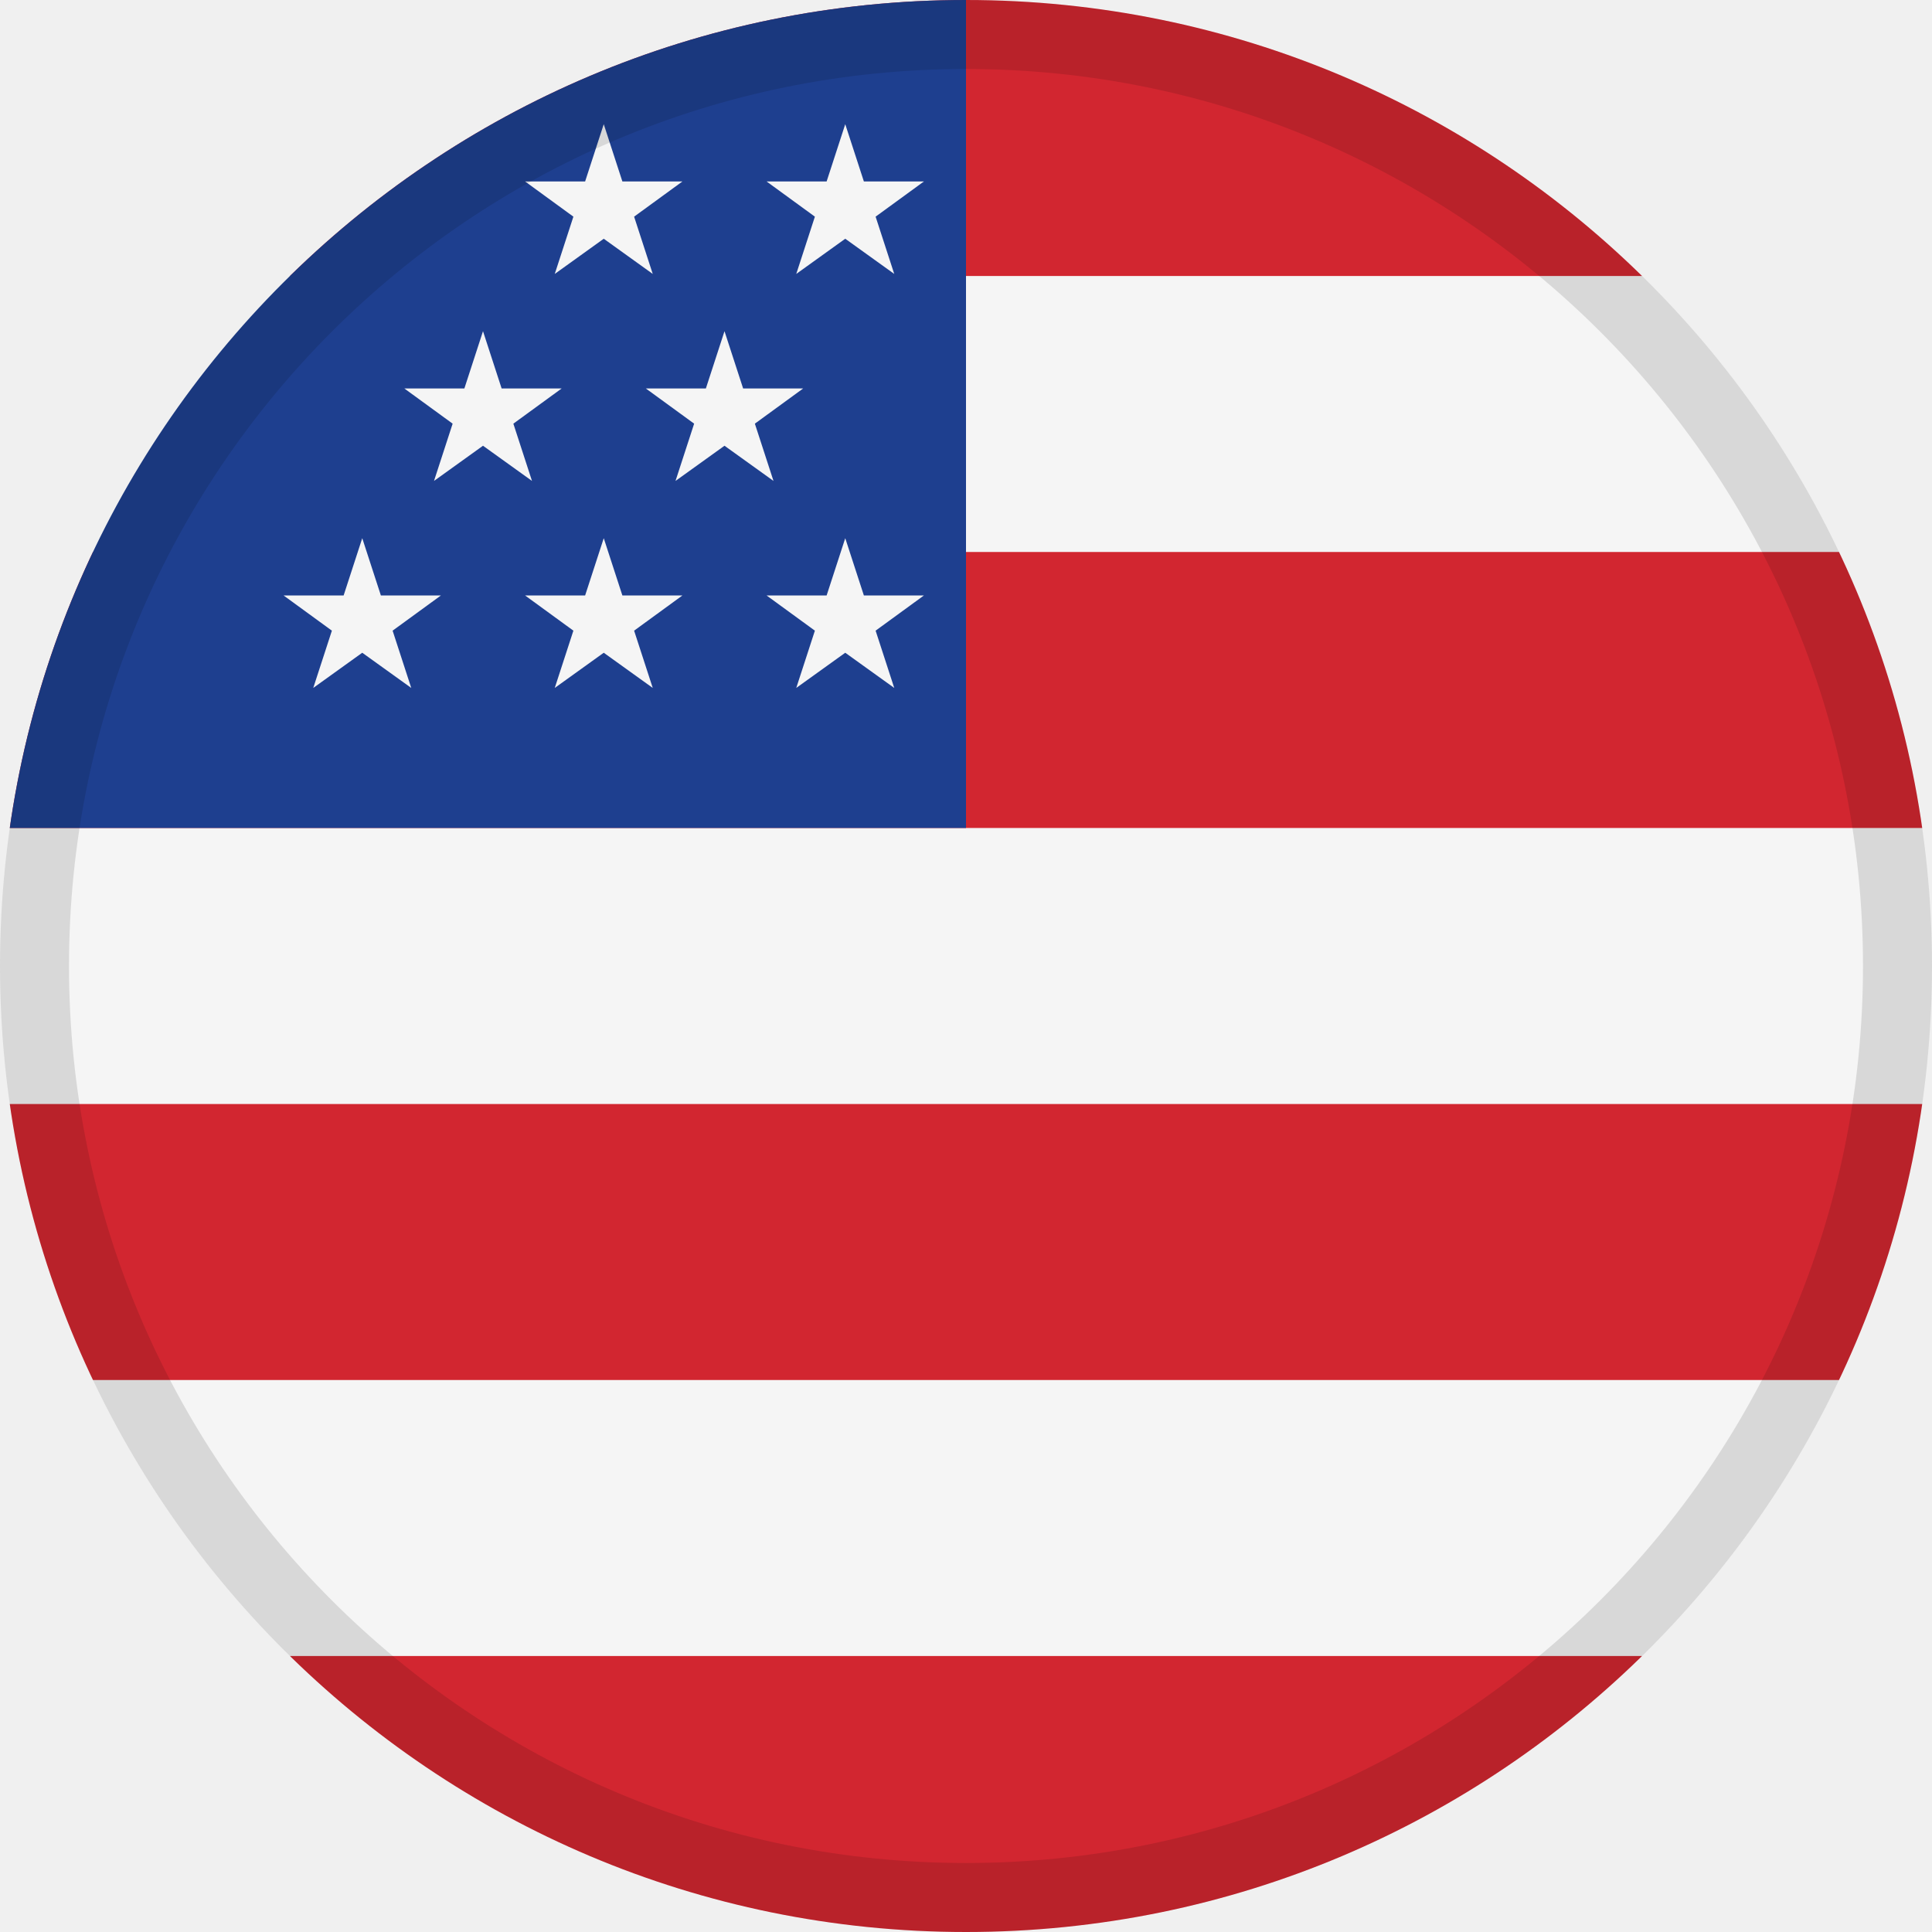
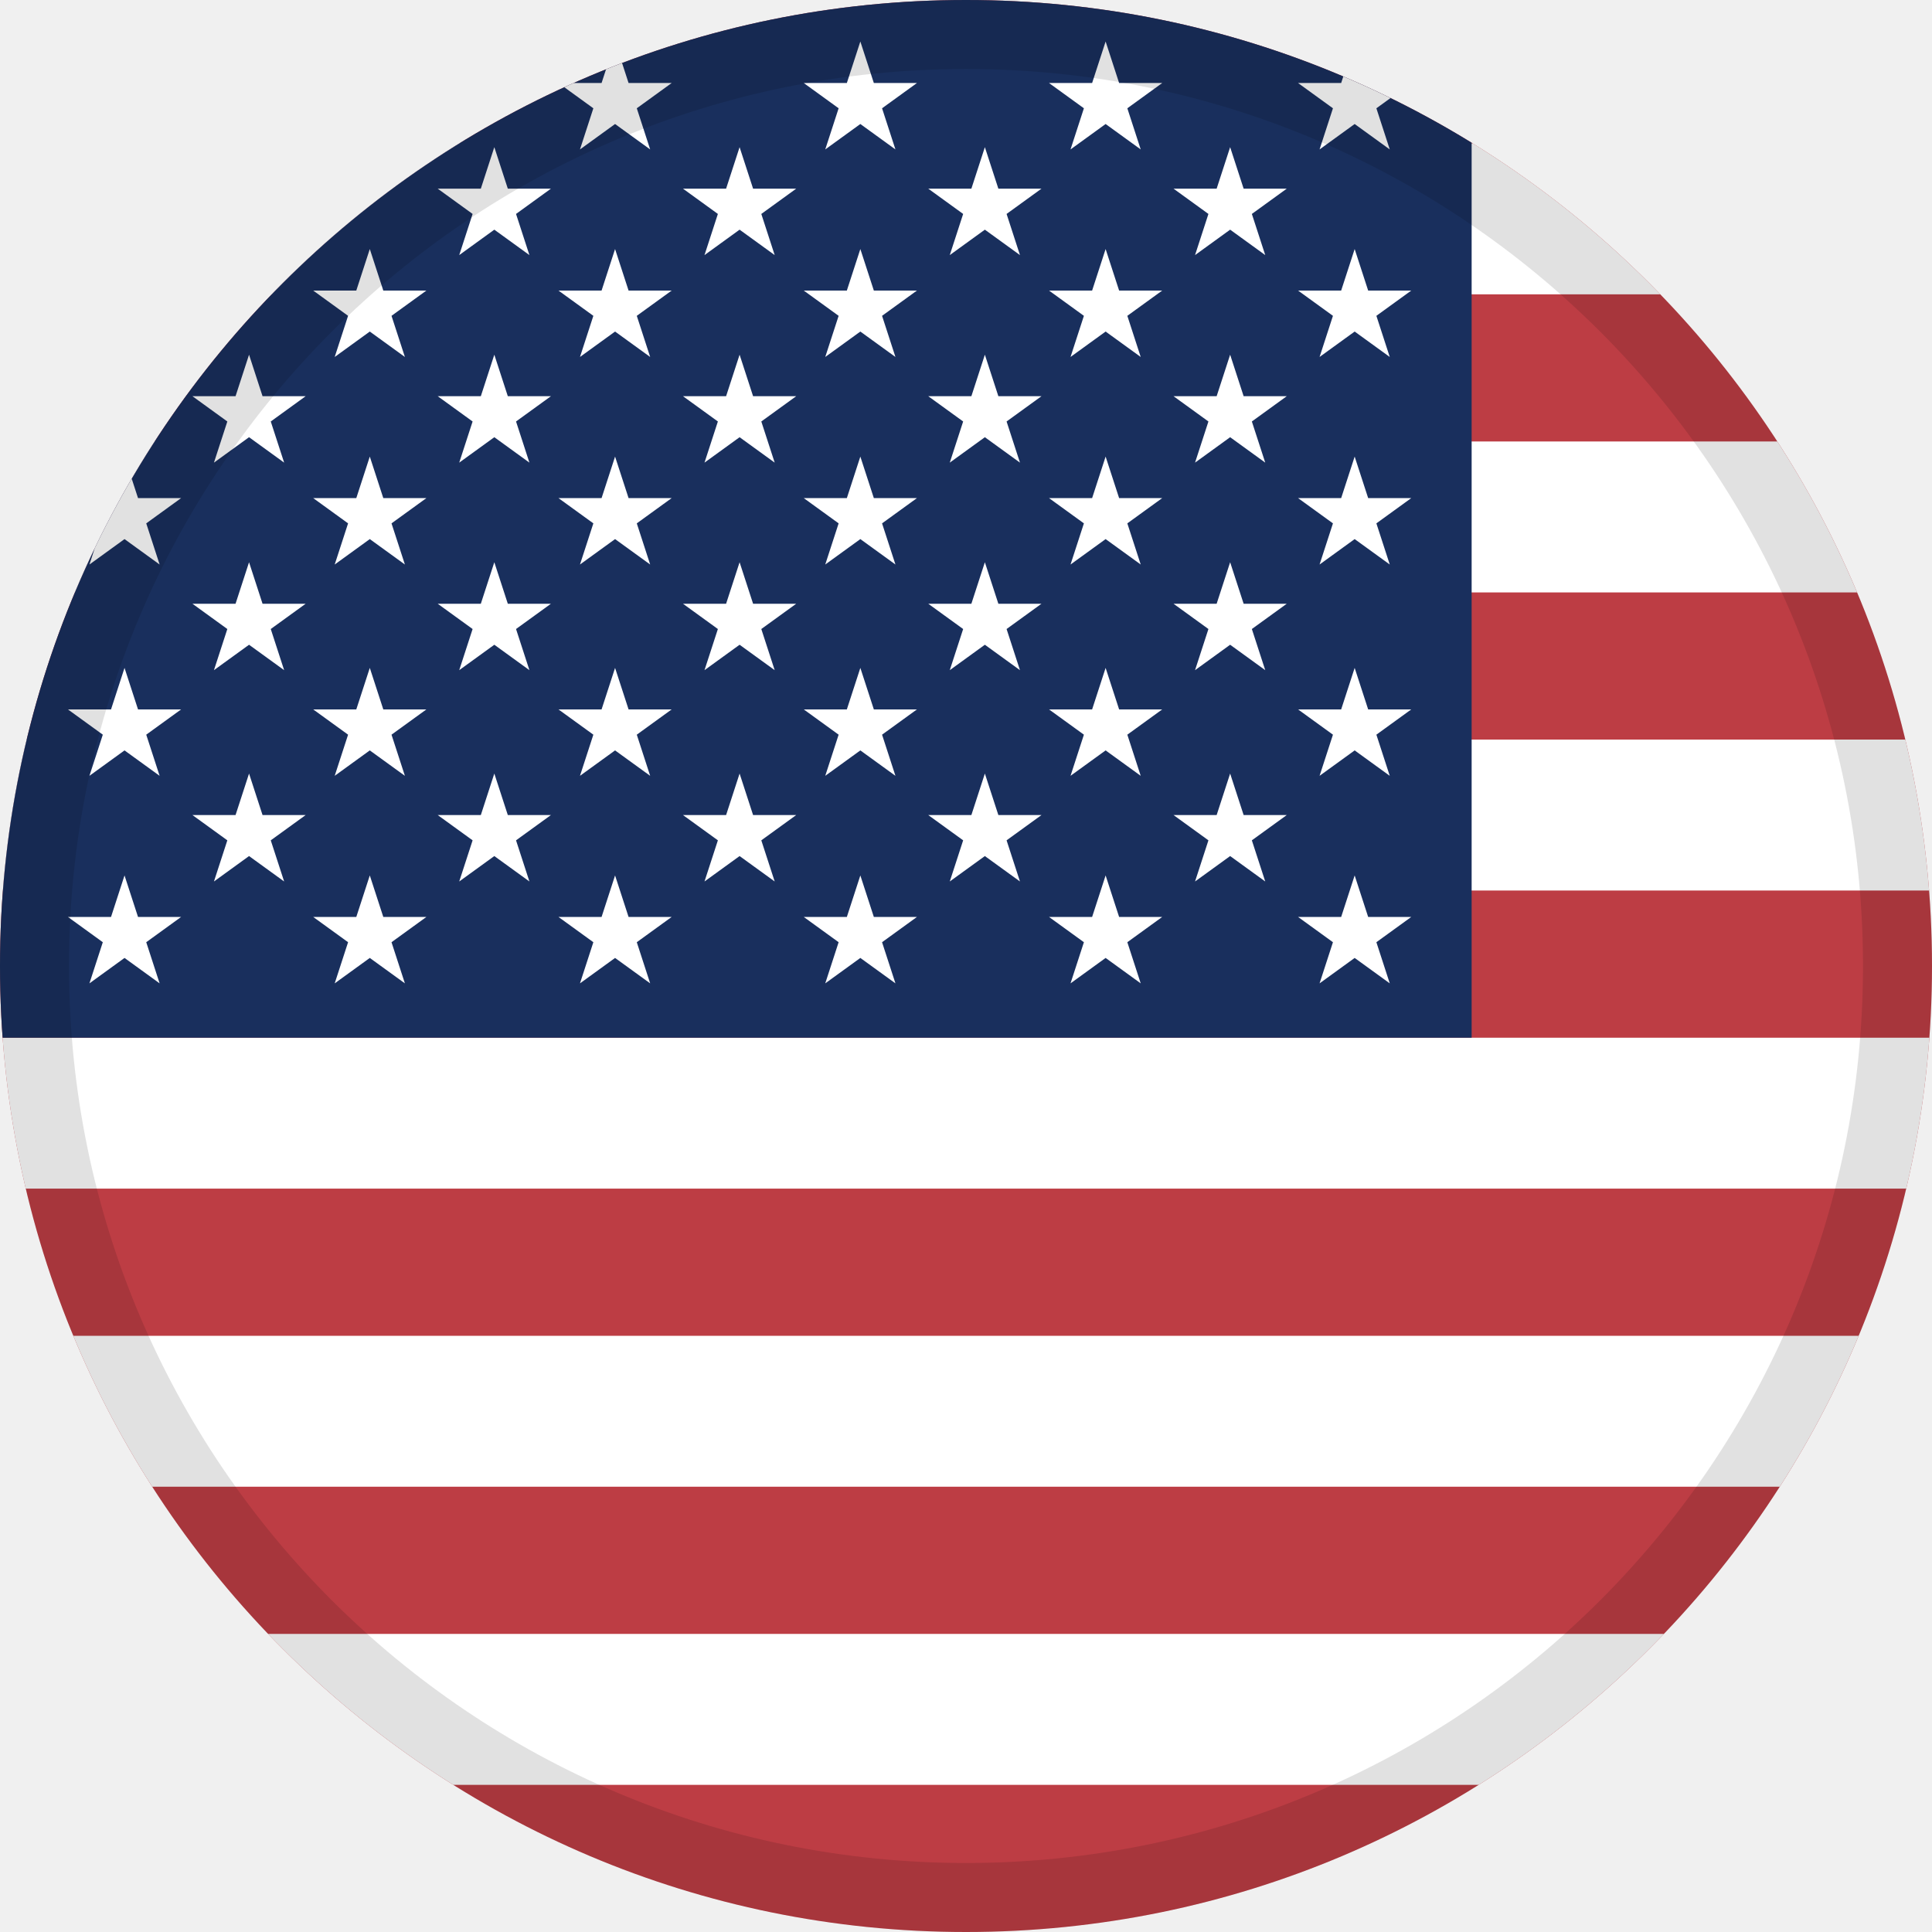
<svg xmlns="http://www.w3.org/2000/svg" viewBox="0 0 28 28">
  <clipPath id="circle">
    <circle cx="14" cy="14" r="14" />
  </clipPath>
  <g clip-path="url(#circle)">
-     <path fill="#f5f5f5" d="M0 0h28v28H0z" />
-     <path fill="#d22630" d="M0 0h28v4H0zm0 8h28v4H0zm0 8h28v4H0zm0 8h28v4H0z" />
-     <path fill="#1e3f8f" d="M0 0h14v12H0z" />
-     <path fill="#f5f5f5" d="M8.75 1.8L9.02 2.63L9.89 2.63L9.19 3.14L9.46 3.97L8.75 3.46L8.04 3.97L8.31 3.14L7.61 2.63L8.48 2.63zM12.25 1.8L12.52 2.63L13.39 2.63L12.69 3.14L12.96 3.97L12.25 3.46L11.54 3.97L11.81 3.14L11.11 2.63L11.98 2.63zM7 4.8L7.27 5.63L8.14 5.63L7.44 6.14L7.71 6.97L7 6.46L6.29 6.97L6.56 6.14L5.86 5.63L6.73 5.63zM10.5 4.8L10.77 5.63L11.64 5.63L10.94 6.14L11.21 6.97L10.5 6.46L9.79 6.97L10.06 6.14L9.36 5.63L10.23 5.63zM5.25 7.8L5.52 8.63L6.39 8.63L5.69 9.14L5.96 9.97L5.25 9.46L4.54 9.97L4.81 9.14L4.11 8.63L4.98 8.63zM8.75 7.8L9.02 8.63L9.89 8.63L9.19 9.14L9.46 9.97L8.75 9.46L8.04 9.97L8.31 9.14L7.61 8.63L8.48 8.63zM12.25 7.8L12.52 8.63L13.39 8.63L12.69 9.14L12.96 9.97L12.25 9.46L11.54 9.97L11.81 9.14L11.11 8.63L11.98 8.63z" />
+     <svg id="flag-icons-us" viewBox="0 0 512 512">
+       <path fill="#bd3d44" d="M0 0h512v512H0" />
+       <path stroke="#fff" stroke-width="40" d="M0 58h512M0 137h512M0 216h512M0 295h512M0 374h512M0 453h512" />
+       <path fill="#192f5d" d="M0 0h390v275H0z" />
+       <marker id="us-a" markerHeight="30" markerWidth="30">
+         <path fill="#fff" d="m15 0 9.3 28.6L0 11h30L5.7 28.6" />
+       </marker>
+       <path fill="none" marker-mid="url(#us-a)" d="m0 0 18 11h65 65 65 65 66L51 39h65 65 65 65L18 66h65 65 65 65 66L51 94h65 65 65 65L18 121h65 65 65 65 66L51 149h65 65 65 65L18 177h65 65 65 65 66L51 205h65 65 65 65L18 232h65 65 65 65 66z" />
+     </svg>
  </g>
  <circle cx="14" cy="14" r="13.5" fill="none" stroke="#000" stroke-opacity=".12" />
</svg>
